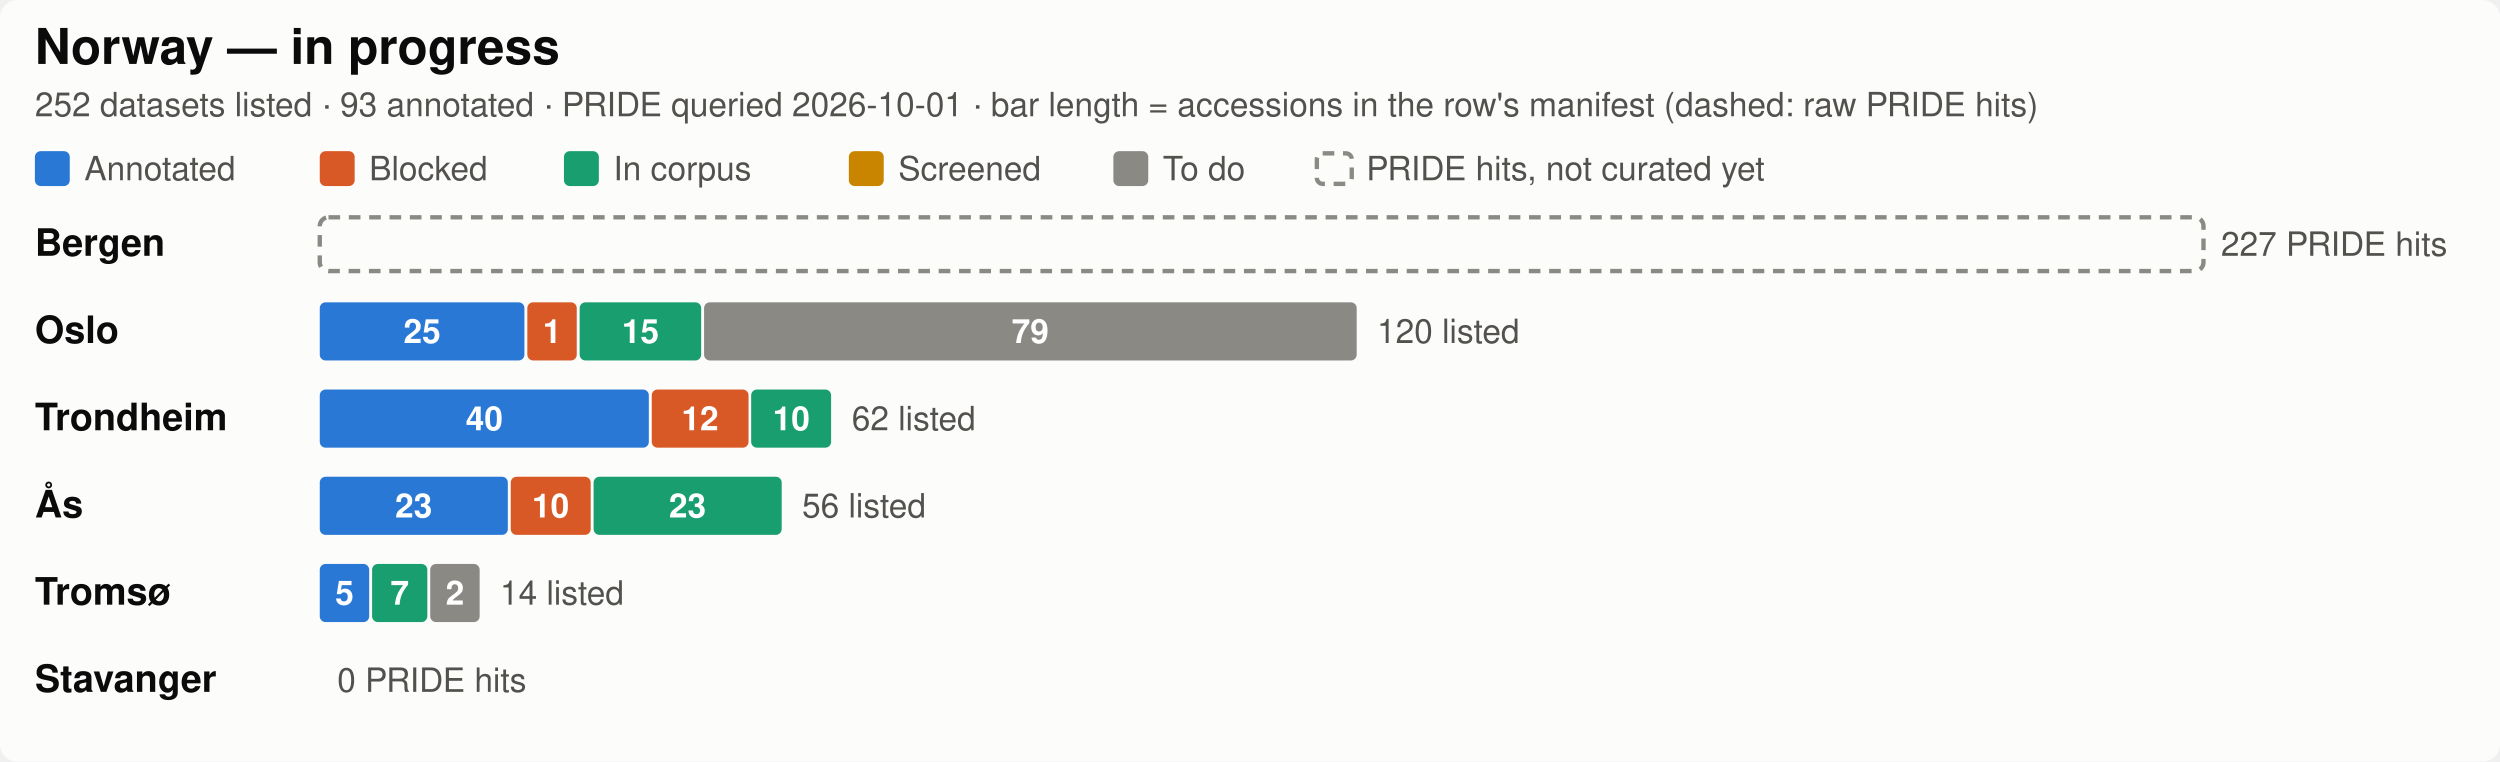
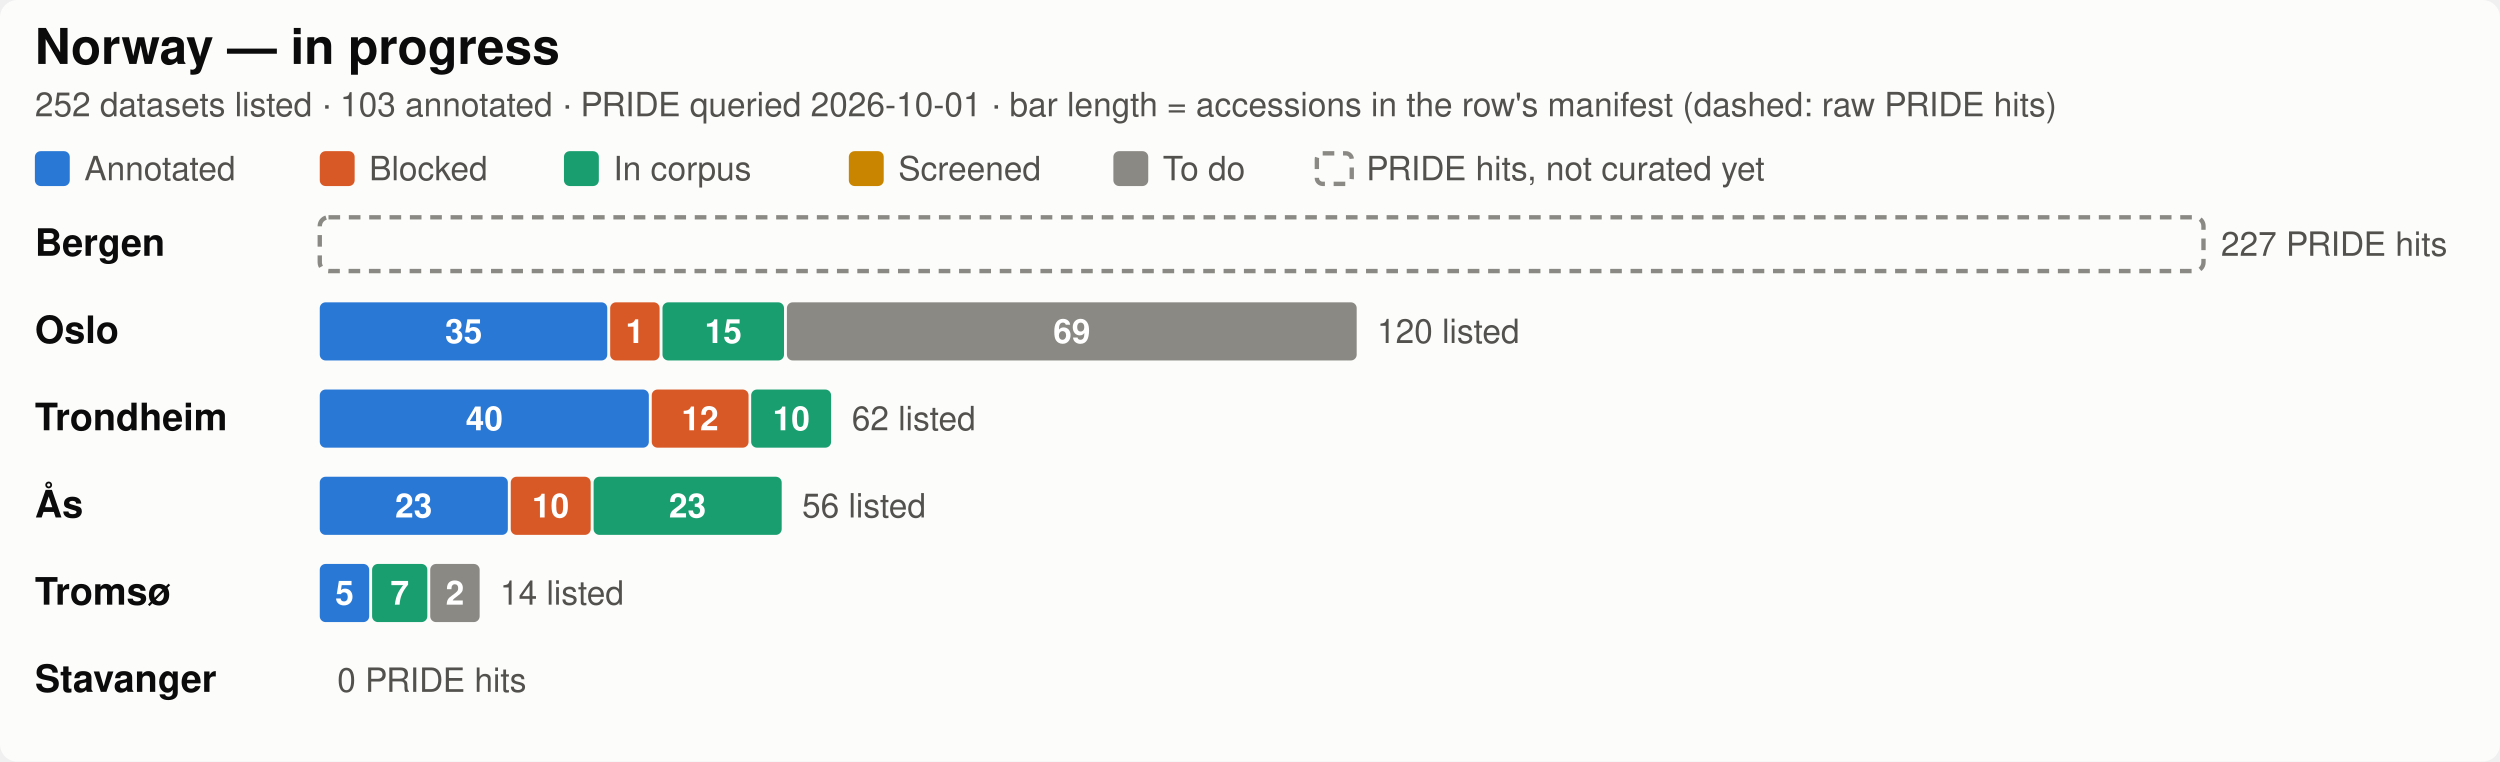
<svg xmlns="http://www.w3.org/2000/svg" width="860" height="262" viewBox="0 0 860 262" role="img" aria-label="Norway SDRF progress by city">
  <style>
  .bg { fill: #fcfcfb; }
  .title { fill: #0b0b0b; font-size: 17px; font-weight: 600; }
  .city { fill: #0b0b0b; font-size: 13px; font-weight: 600; }
  .sub, .legend, .total { fill: #52514e; font-size: 11.5px; }
  .seg { font-size: 11.5px; font-weight: 600; fill: #ffffff; font-variant-numeric: tabular-nums; }
  .uncurated { fill: none; stroke: #8a8983; stroke-width: 1.5; stroke-dasharray: 4 3; }
  text { font-family: -apple-system, "Segoe UI", Helvetica, Arial, sans-serif; }
  .c-annotated { fill: #2a78d6; }
  .c-blocked { fill: #d95926; }
  .c-in_corpus { fill: #199e70; }
  .c-screened { fill: #c98500; }
  .c-todo { fill: #8a8983; }

  @media (prefers-color-scheme: dark) {
    .bg { fill: #1a1a19; }
    .title, .city { fill: #ffffff; }
    .sub, .legend, .total { fill: #c3c2b7; }
    .uncurated { stroke: #8f8e86; }
    .c-annotated { fill: #3987e5; }
    .c-blocked { fill: #d95926; }
    .c-in_corpus { fill: #199e70; }
    .c-screened { fill: #c98500; }
    .c-todo { fill: #6b6a65; }
  }
</style>
  <rect class="bg" width="860" height="262" rx="6" />
  <text class="title" x="12" y="22">Norway — in progress</text>
-   <text class="sub" x="12" y="40">252 datasets listed · 93 annotated · PRIDE queried 2026-10-01 · bar length = accessions in the row's manifest (dashed: raw PRIDE hits)</text>
+   <text class="sub" x="12" y="40">252 datasets listed · 103 annotated · PRIDE queried 2026-10-01 · bar length = accessions in the row's manifest (dashed: raw PRIDE hits)</text>
  <rect class="c-annotated" fill="#2a78d6" x="12" y="52" width="12" height="12" rx="2" />
  <text class="legend" x="29" y="62">Annotated</text>
  <rect class="c-blocked" fill="#d95926" x="110" y="52" width="12" height="12" rx="2" />
  <text class="legend" x="127" y="62">Blocked</text>
  <rect class="c-in_corpus" fill="#199e70" x="194" y="52" width="12" height="12" rx="2" />
  <text class="legend" x="211" y="62">In corpus</text>
  <rect class="c-screened" fill="#c98500" x="292" y="52" width="12" height="12" rx="2" />
  <text class="legend" x="309" y="62">Screened</text>
  <rect class="c-todo" fill="#8a8983" x="383" y="52" width="12" height="12" rx="2" />
  <text class="legend" x="400" y="62">To do</text>
  <rect class="uncurated" fill="none" stroke="#8a8983" x="453" y="52.75" width="12" height="10.5" rx="2" />
  <text class="legend" x="470" y="62">PRIDE hits, not curated yet</text>
  <text class="city" x="12" y="88.0">Bergen</text>
  <rect class="uncurated" fill="none" stroke="#8a8983" x="110" y="74.75" width="648.0" height="18.5" rx="3" />
  <text class="total" x="764.0" y="88.0">227 PRIDE hits</text>
  <text class="city" x="12" y="118.0">Oslo</text>
-   <rect class="c-annotated" fill="#2a78d6" x="110.0" y="104" width="70.4" height="20" rx="2" />
-   <text class="seg" x="145.2" y="118.0" text-anchor="middle">25</text>
-   <rect class="c-blocked" fill="#d95926" x="181.4" y="104" width="17.0" height="20" rx="2" />
-   <text class="seg" x="189.9" y="118.0" text-anchor="middle">1</text>
-   <rect class="c-in_corpus" fill="#199e70" x="199.4" y="104" width="41.8" height="20" rx="2" />
-   <text class="seg" x="220.3" y="118.0" text-anchor="middle">15</text>
-   <rect class="c-todo" fill="#8a8983" x="242.2" y="104" width="224.5" height="20" rx="2" />
-   <text class="seg" x="354.4" y="118.0" text-anchor="middle">79</text>
+   <rect class="c-annotated" fill="#2a78d6" x="110.0" y="104" width="98.9" height="20" rx="2" />
+   <text class="seg" x="159.5" y="118.0" text-anchor="middle">35</text>
+   <rect class="c-blocked" fill="#d95926" x="209.9" y="104" width="17.0" height="20" rx="2" />
+   <text class="seg" x="218.4" y="118.0" text-anchor="middle">1</text>
+   <rect class="c-in_corpus" fill="#199e70" x="227.9" y="104" width="41.8" height="20" rx="2" />
+   <text class="seg" x="248.8" y="118.0" text-anchor="middle">15</text>
+   <rect class="c-todo" fill="#8a8983" x="270.7" y="104" width="196.0" height="20" rx="2" />
+   <text class="seg" x="368.7" y="118.0" text-anchor="middle">69</text>
  <text class="total" x="473.7" y="118.0">120 listed</text>
  <text class="city" x="12" y="148.0">Trondheim</text>
  <rect class="c-annotated" fill="#2a78d6" x="110.0" y="134" width="113.2" height="20" rx="2" />
  <text class="seg" x="166.6" y="148.0" text-anchor="middle">40</text>
  <rect class="c-blocked" fill="#d95926" x="224.2" y="134" width="33.3" height="20" rx="2" />
  <text class="seg" x="240.8" y="148.0" text-anchor="middle">12</text>
  <rect class="c-in_corpus" fill="#199e70" x="258.4" y="134" width="27.5" height="20" rx="2" />
  <text class="seg" x="272.2" y="148.0" text-anchor="middle">10</text>
  <text class="total" x="293.0" y="148.0">62 listed</text>
  <text class="city" x="12" y="178.0">Ås</text>
  <rect class="c-annotated" fill="#2a78d6" x="110.0" y="164" width="64.7" height="20" rx="2" />
  <text class="seg" x="142.3" y="178.0" text-anchor="middle">23</text>
  <rect class="c-blocked" fill="#d95926" x="175.7" y="164" width="27.5" height="20" rx="2" />
  <text class="seg" x="189.4" y="178.0" text-anchor="middle">10</text>
  <rect class="c-in_corpus" fill="#199e70" x="204.2" y="164" width="64.7" height="20" rx="2" />
  <text class="seg" x="236.5" y="178.0" text-anchor="middle">23</text>
  <text class="total" x="275.9" y="178.0">56 listed</text>
  <text class="city" x="12" y="208.0">Tromsø</text>
  <rect class="c-annotated" fill="#2a78d6" x="110.0" y="194" width="17.0" height="20" rx="2" />
  <text class="seg" x="118.5" y="208.0" text-anchor="middle">5</text>
  <rect class="c-in_corpus" fill="#199e70" x="128.0" y="194" width="19.0" height="20" rx="2" />
  <text class="seg" x="137.5" y="208.0" text-anchor="middle">7</text>
  <rect class="c-todo" fill="#8a8983" x="148.0" y="194" width="17.0" height="20" rx="2" />
  <text class="seg" x="156.5" y="208.0" text-anchor="middle">2</text>
  <text class="total" x="172.0" y="208.0">14 listed</text>
  <text class="city" x="12" y="238.0">Stavanger</text>
  <text class="total" x="116.0" y="238.0">0 PRIDE hits</text>
</svg>
